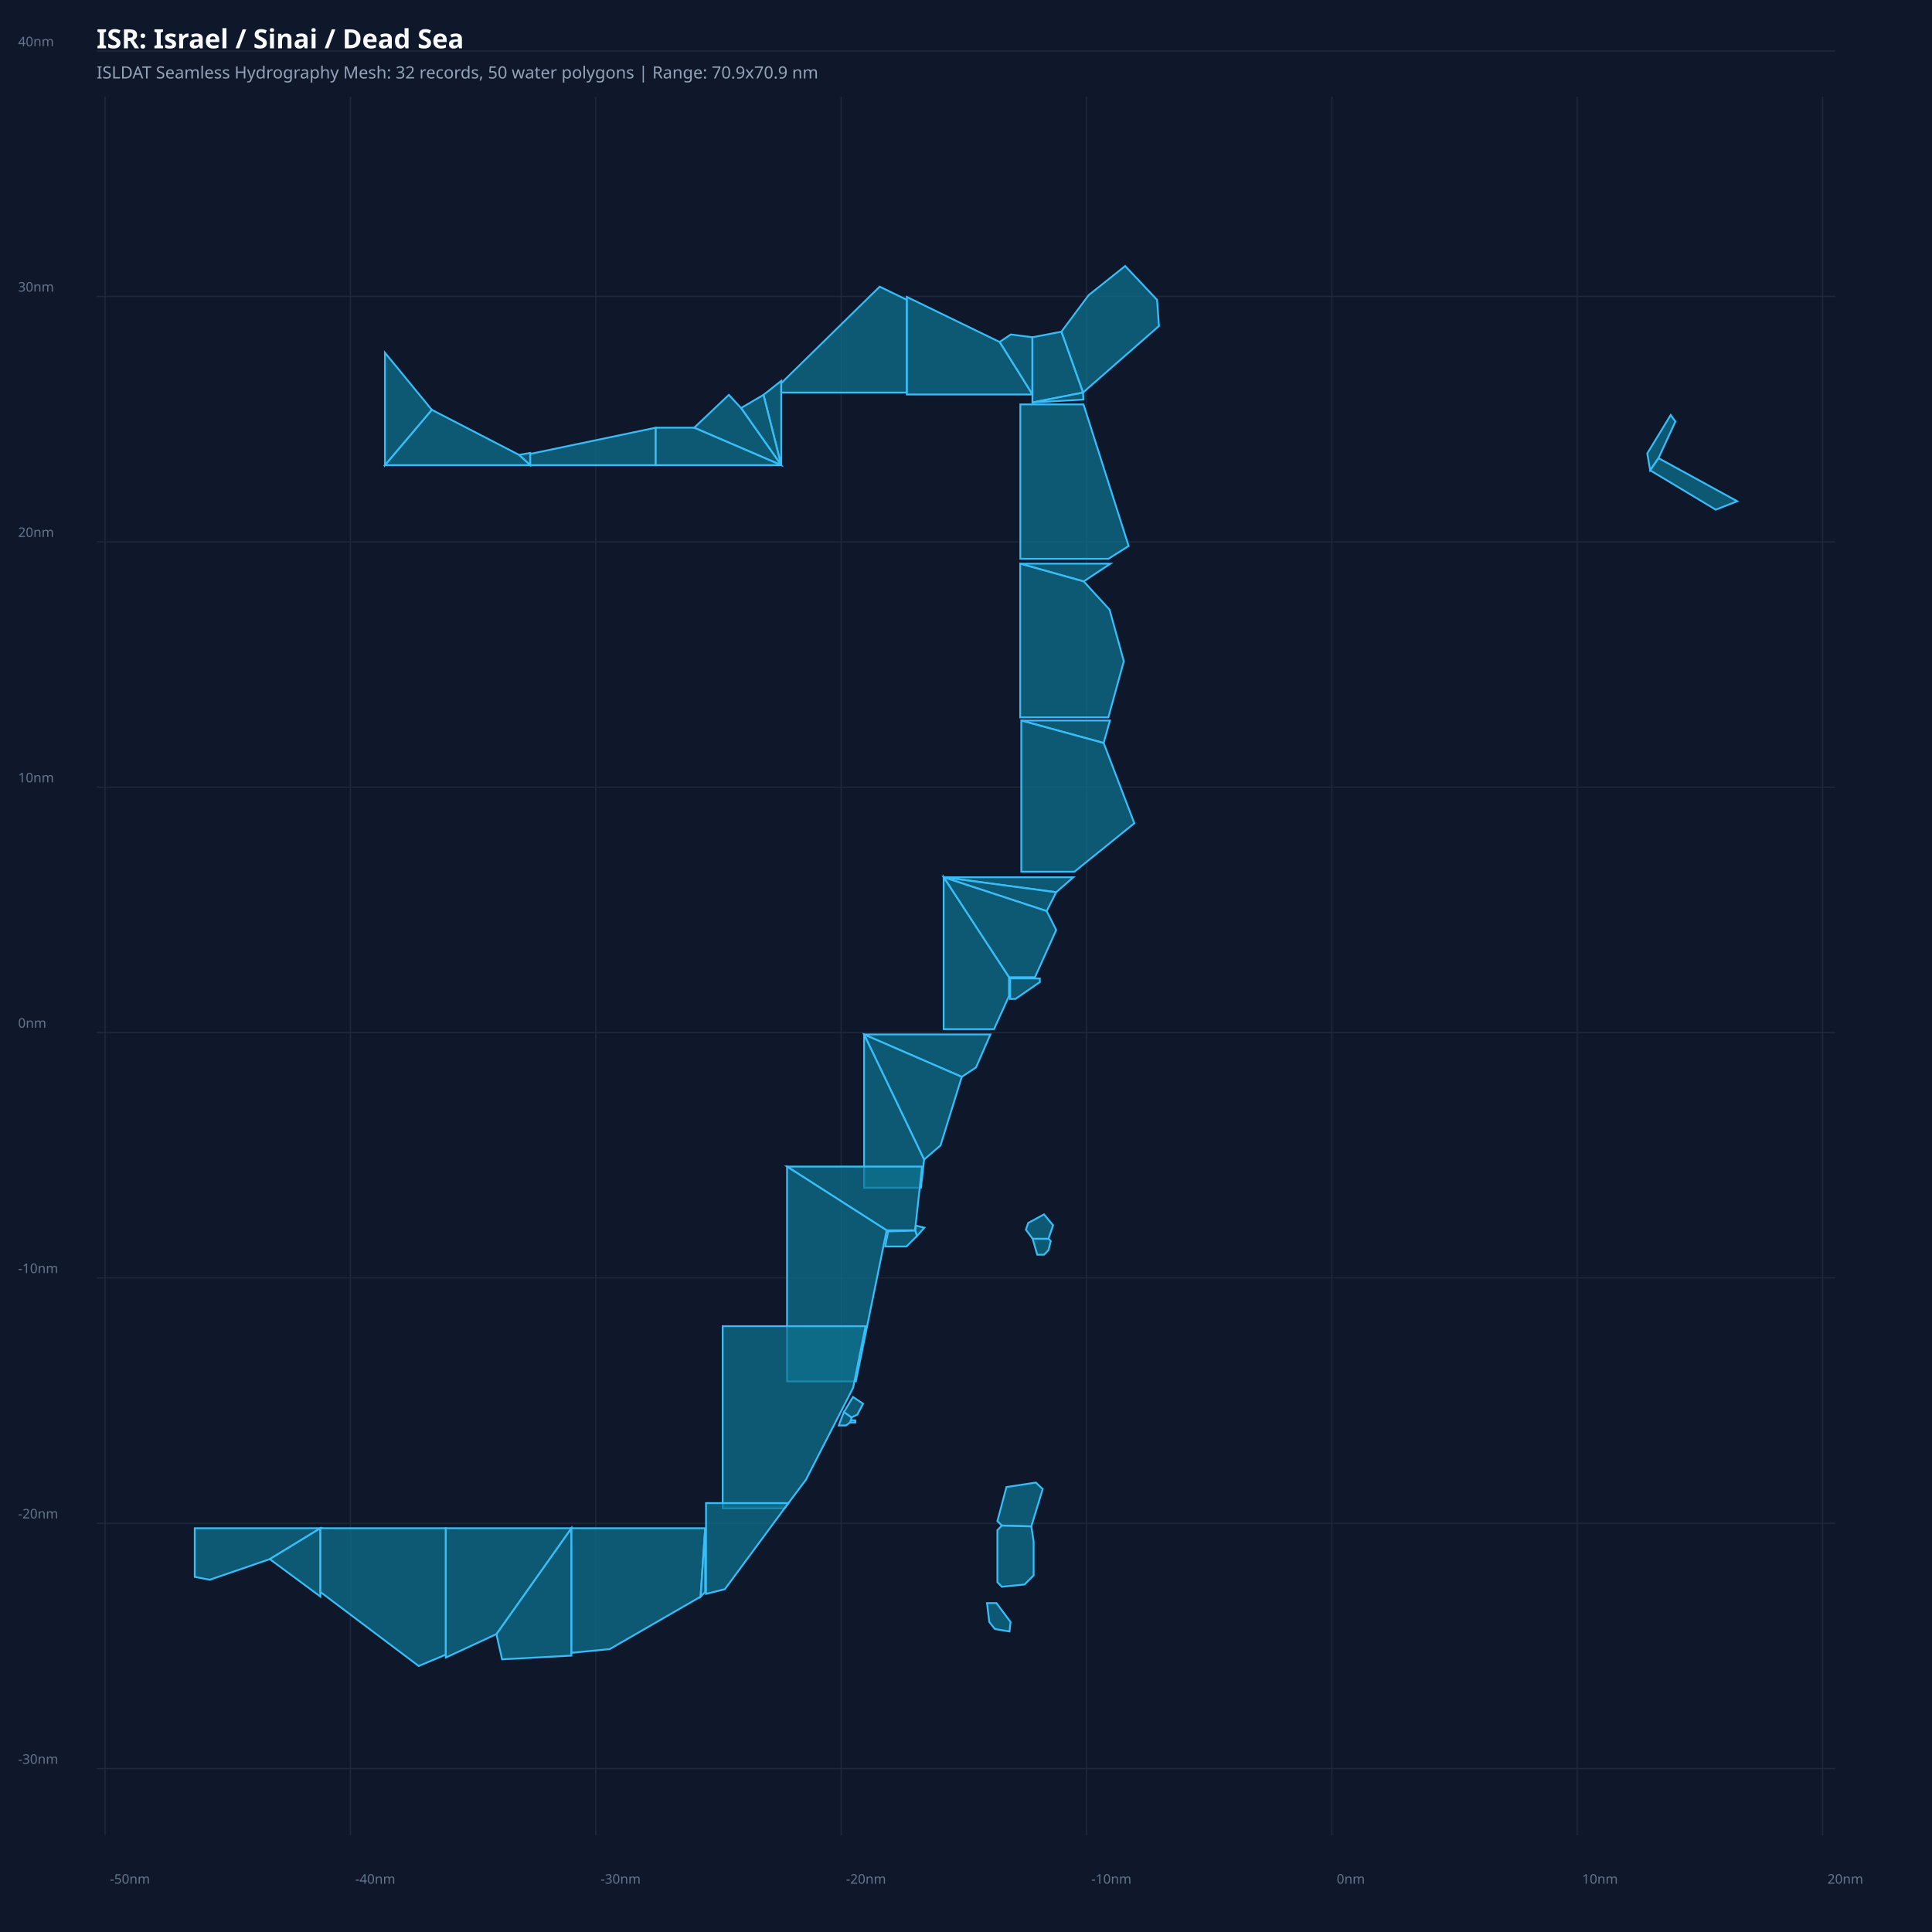
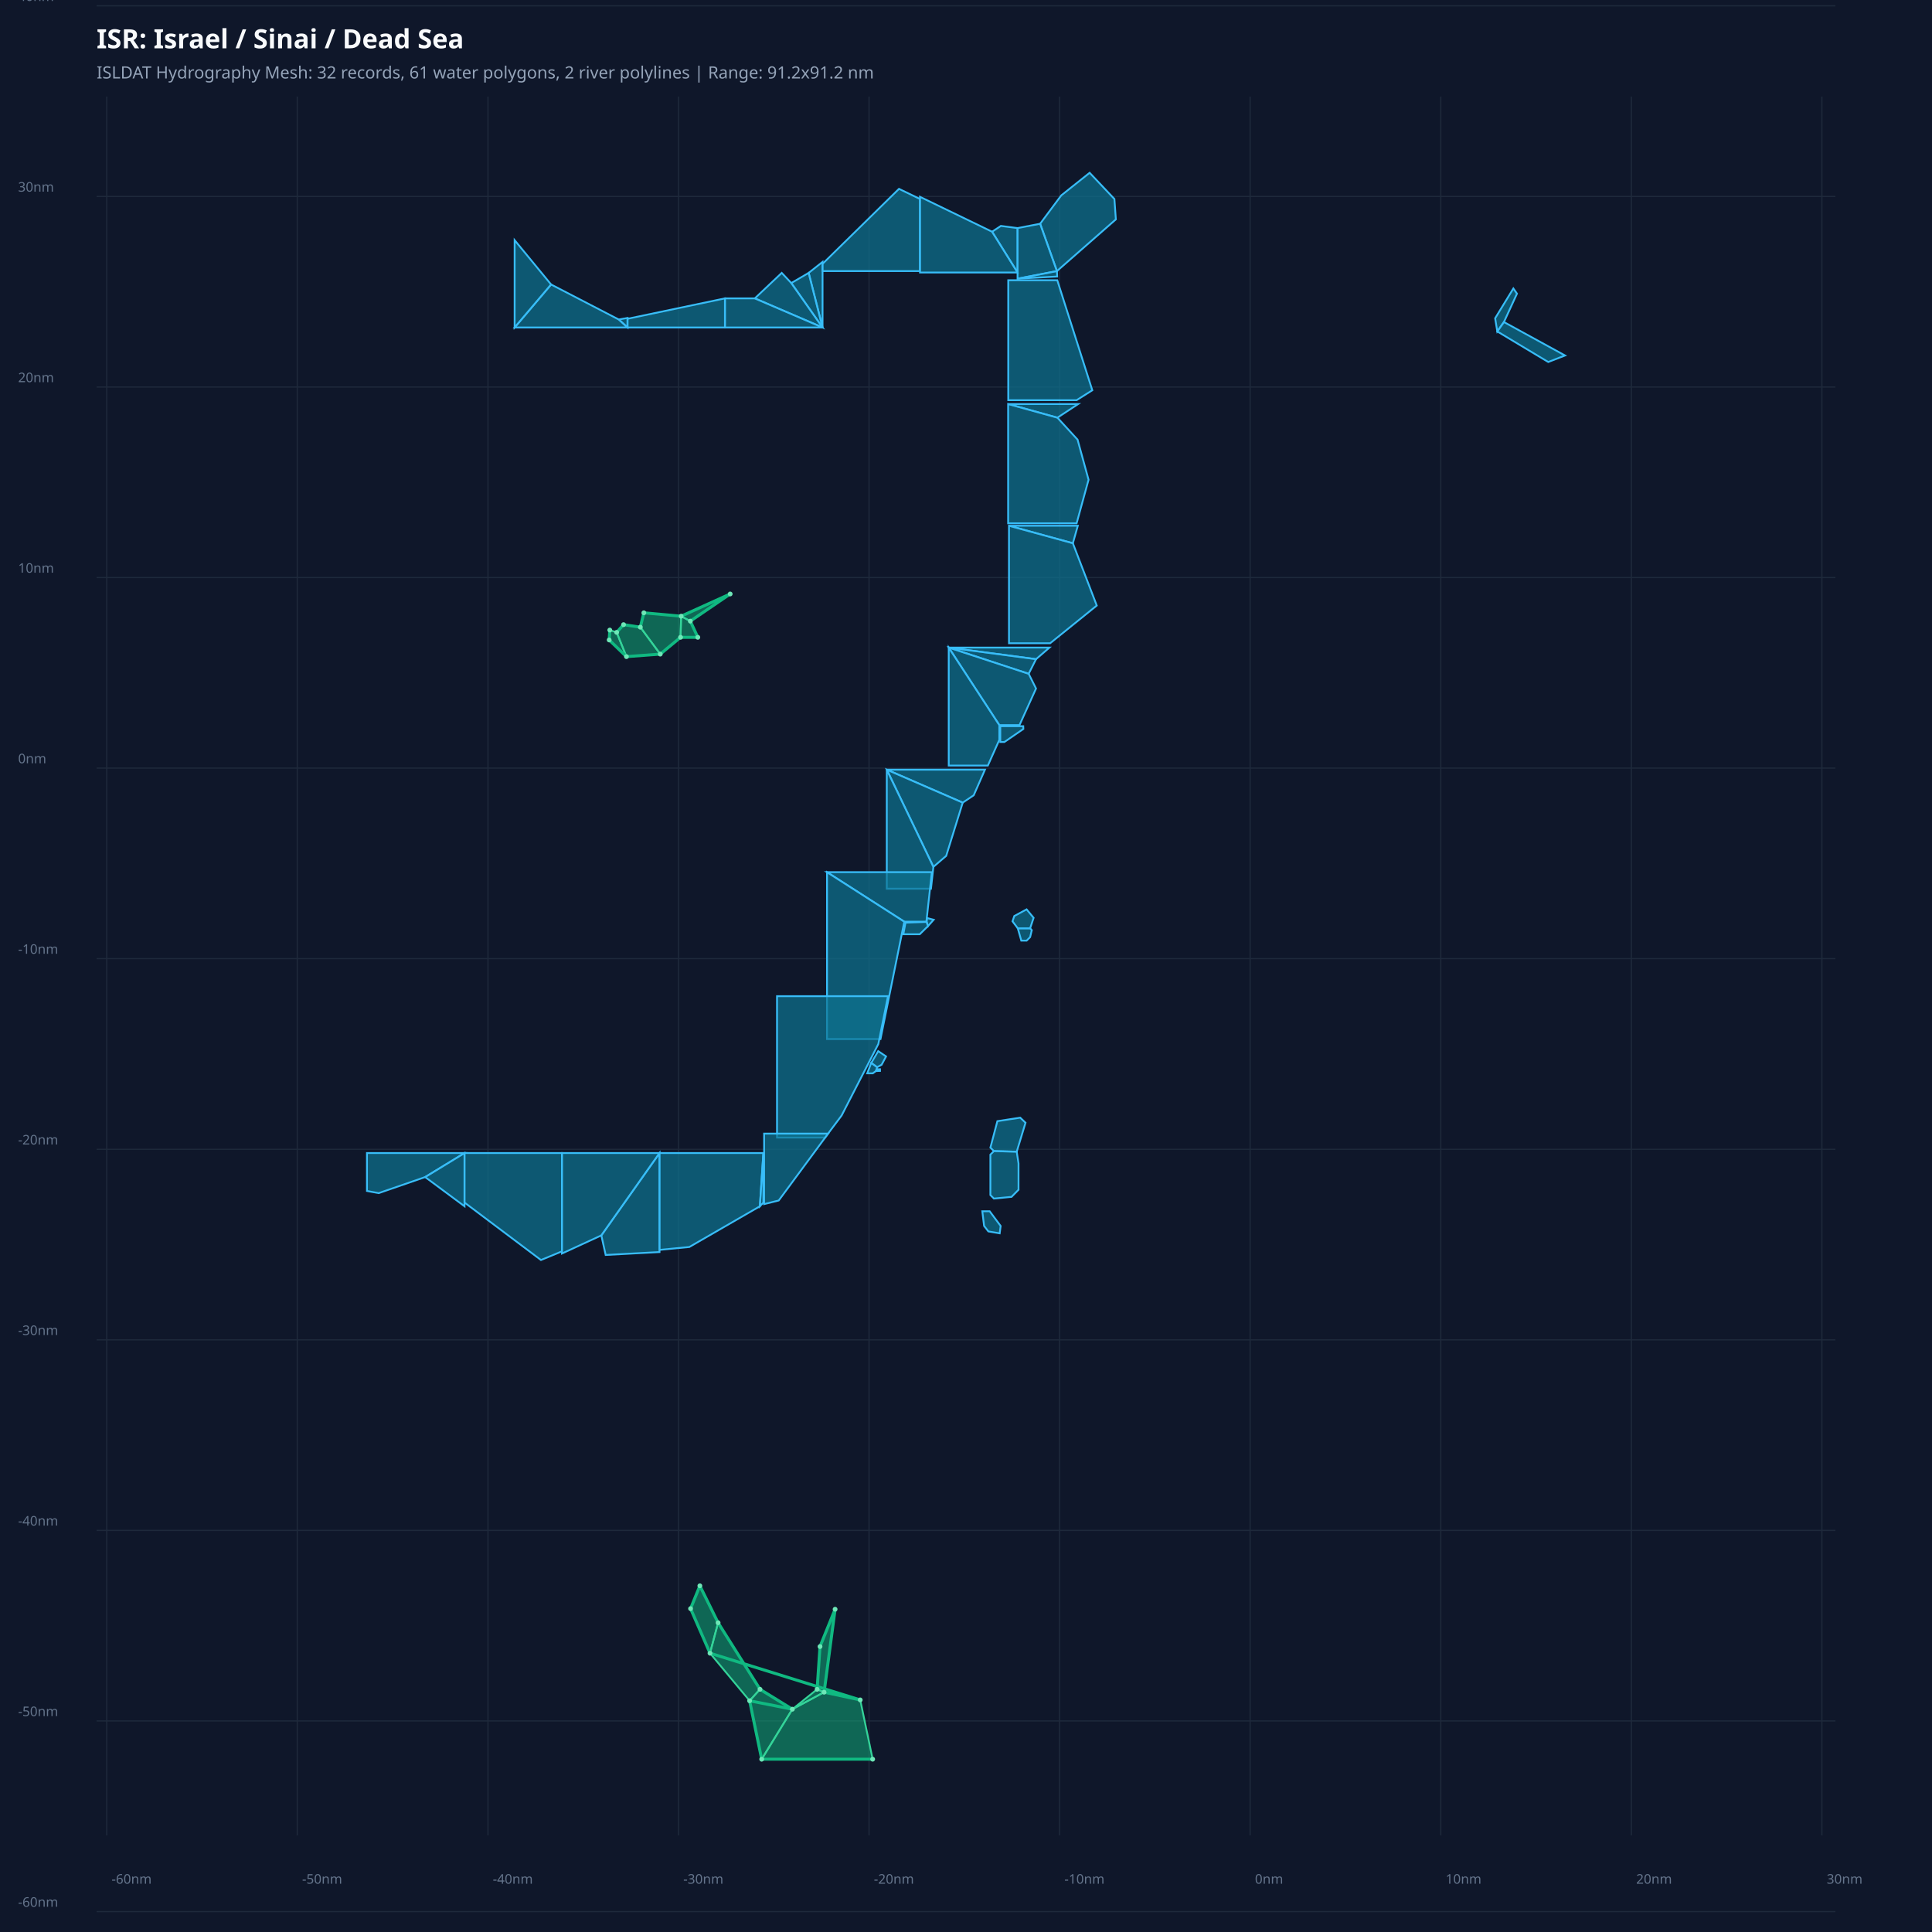
<svg xmlns="http://www.w3.org/2000/svg" viewBox="0 0 1600 1600" width="1600" height="1600">
  <rect width="1600" height="1600" fill="#0f172a" />
  <text x="80" y="40" font-family="sans-serif" font-size="22" font-weight="bold" fill="#f8fafc">ISR: Israel / Sinai / Dead Sea</text>
-   <text x="80" y="65" font-family="sans-serif" font-size="14" fill="#94a3b8">ISLDAT Seamless Hydrography Mesh: 32 records, 50 water polygons | Range: 70.9x70.9 nm</text>
-   <line x1="-116.2" y1="1520.0" x2="-116.2" y2="80.0" stroke="#1e293b" stroke-width="1" />
-   <text x="-112.2" y="1560" font-family="sans-serif" font-size="11" fill="#64748b">-60nm</text>
-   <line x1="87.0" y1="1520.0" x2="87.0" y2="80.0" stroke="#1e293b" stroke-width="1" />
-   <text x="91.0" y="1560" font-family="sans-serif" font-size="11" fill="#64748b">-50nm</text>
-   <line x1="290.2" y1="1520.0" x2="290.2" y2="80.0" stroke="#1e293b" stroke-width="1" />
-   <text x="294.2" y="1560" font-family="sans-serif" font-size="11" fill="#64748b">-40nm</text>
-   <line x1="493.4" y1="1520.0" x2="493.4" y2="80.0" stroke="#1e293b" stroke-width="1" />
-   <text x="497.4" y="1560" font-family="sans-serif" font-size="11" fill="#64748b">-30nm</text>
-   <line x1="696.6" y1="1520.0" x2="696.6" y2="80.0" stroke="#1e293b" stroke-width="1" />
-   <text x="700.6" y="1560" font-family="sans-serif" font-size="11" fill="#64748b">-20nm</text>
-   <line x1="899.8" y1="1520.0" x2="899.8" y2="80.0" stroke="#1e293b" stroke-width="1" />
-   <text x="903.8" y="1560" font-family="sans-serif" font-size="11" fill="#64748b">-10nm</text>
-   <line x1="1103.0" y1="1520.0" x2="1103.0" y2="80.0" stroke="#1e293b" stroke-width="1" />
-   <text x="1107.0" y="1560" font-family="sans-serif" font-size="11" fill="#64748b">0nm</text>
-   <line x1="1306.2" y1="1520.0" x2="1306.2" y2="80.0" stroke="#1e293b" stroke-width="1" />
-   <text x="1310.2" y="1560" font-family="sans-serif" font-size="11" fill="#64748b">10nm</text>
-   <line x1="1509.4" y1="1520.0" x2="1509.4" y2="80.0" stroke="#1e293b" stroke-width="1" />
-   <text x="1513.4" y="1560" font-family="sans-serif" font-size="11" fill="#64748b">20nm</text>
-   <line x1="1712.6" y1="1520.0" x2="1712.6" y2="80.0" stroke="#1e293b" stroke-width="1" />
-   <text x="1716.6" y="1560" font-family="sans-serif" font-size="11" fill="#64748b">30nm</text>
-   <line x1="80.0" y1="1667.9" x2="1520.0" y2="1667.9" stroke="#1e293b" stroke-width="1" />
-   <text x="15" y="1663.9" font-family="sans-serif" font-size="11" fill="#64748b">-40nm</text>
-   <line x1="80.0" y1="1464.7" x2="1520.0" y2="1464.7" stroke="#1e293b" stroke-width="1" />
-   <text x="15" y="1460.7" font-family="sans-serif" font-size="11" fill="#64748b">-30nm</text>
-   <line x1="80.0" y1="1261.5" x2="1520.0" y2="1261.5" stroke="#1e293b" stroke-width="1" />
-   <text x="15" y="1257.5" font-family="sans-serif" font-size="11" fill="#64748b">-20nm</text>
-   <line x1="80.0" y1="1058.3" x2="1520.0" y2="1058.3" stroke="#1e293b" stroke-width="1" />
-   <text x="15" y="1054.3" font-family="sans-serif" font-size="11" fill="#64748b">-10nm</text>
-   <line x1="80.0" y1="855.1" x2="1520.0" y2="855.1" stroke="#1e293b" stroke-width="1" />
-   <text x="15" y="851.1" font-family="sans-serif" font-size="11" fill="#64748b">0nm</text>
-   <line x1="80.0" y1="651.9" x2="1520.0" y2="651.9" stroke="#1e293b" stroke-width="1" />
-   <text x="15" y="647.9" font-family="sans-serif" font-size="11" fill="#64748b">10nm</text>
-   <line x1="80.0" y1="448.7" x2="1520.0" y2="448.7" stroke="#1e293b" stroke-width="1" />
-   <text x="15" y="444.7" font-family="sans-serif" font-size="11" fill="#64748b">20nm</text>
-   <line x1="80.0" y1="245.5" x2="1520.0" y2="245.5" stroke="#1e293b" stroke-width="1" />
-   <text x="15" y="241.5" font-family="sans-serif" font-size="11" fill="#64748b">30nm</text>
-   <line x1="80.0" y1="42.3" x2="1520.0" y2="42.3" stroke="#1e293b" stroke-width="1" />
-   <text x="15" y="38.3" font-family="sans-serif" font-size="11" fill="#64748b">40nm</text>
-   <polygon points="439.1,375.1 429.8,376.7 439.1,385.2 439.1,375.1" fill="rgba(14, 116, 144, 0.7)" stroke="#38bdf8" stroke-width="1.5" />
-   <polygon points="429.8,376.7 357.6,339.4 318.8,385.2 439.1,385.2 429.8,376.7" fill="rgba(14, 116, 144, 0.7)" stroke="#38bdf8" stroke-width="1.5" />
-   <polygon points="357.6,339.4 318.8,292.1 318.8,385.2 357.6,339.4" fill="rgba(14, 116, 144, 0.7)" stroke="#38bdf8" stroke-width="1.5" />
-   <polygon points="543.0,354.2 439.1,375.9 439.1,385.2 543.0,385.2 543.0,354.2" fill="rgba(14, 116, 144, 0.7)" stroke="#38bdf8" stroke-width="1.5" />
-   <polygon points="647.0,315.4 632.3,327.0 647.0,385.2 647.0,315.4" fill="rgba(14, 116, 144, 0.7)" stroke="#38bdf8" stroke-width="1.5" />
-   <polygon points="632.3,327.0 613.7,337.9 647.0,385.2 632.3,327.0" fill="rgba(14, 116, 144, 0.7)" stroke="#38bdf8" stroke-width="1.5" />
-   <polygon points="613.7,337.9 603.6,327.0 574.9,354.2 647.0,385.2 613.7,337.9" fill="rgba(14, 116, 144, 0.7)" stroke="#38bdf8" stroke-width="1.5" />
-   <polygon points="574.9,354.2 543.0,354.2 543.0,385.2 647.0,385.2 574.9,354.2" fill="rgba(14, 116, 144, 0.7)" stroke="#38bdf8" stroke-width="1.5" />
-   <polygon points="751.0,248.3 728.5,237.4 647.0,317.3 647.0,325.1 751.0,325.1 751.0,248.3" fill="rgba(14, 116, 144, 0.7)" stroke="#38bdf8" stroke-width="1.5" />
-   <polygon points="855.0,279.3 837.1,277.0 827.8,283.2 855.0,326.7 855.0,279.3" fill="rgba(14, 116, 144, 0.7)" stroke="#38bdf8" stroke-width="1.5" />
-   <polygon points="827.8,283.2 751.0,245.9 751.0,326.7 855.0,326.7 827.8,283.2" fill="rgba(14, 116, 144, 0.7)" stroke="#38bdf8" stroke-width="1.5" />
-   <polygon points="896.9,325.1 959.8,270.0 958.2,248.3 931.8,220.3 901.6,244.4 879.0,274.7 896.9,325.1" fill="rgba(14, 116, 144, 0.7)" stroke="#38bdf8" stroke-width="1.5" />
-   <polygon points="896.9,325.1 879.0,274.7 855.0,279.3 855.0,333.3 896.9,325.1" fill="rgba(14, 116, 144, 0.7)" stroke="#38bdf8" stroke-width="1.5" />
-   <polygon points="897.2,330.9 896.9,325.1 855.0,333.3 897.2,330.9" fill="rgba(14, 116, 144, 0.7)" stroke="#38bdf8" stroke-width="1.5" />
-   <polygon points="897.3,334.9 934.7,452.2 917.9,462.8 845.0,462.8 845.0,334.9 897.3,334.9" fill="rgba(14, 116, 144, 0.7)" stroke="#38bdf8" stroke-width="1.5" />
-   <polygon points="919.6,466.8 897.5,481.5 844.9,466.8 919.6,466.8" fill="rgba(14, 116, 144, 0.7)" stroke="#38bdf8" stroke-width="1.5" />
-   <polygon points="897.5,481.5 918.9,504.9 930.7,547.6 917.9,594.1 844.9,594.1 844.9,466.8 897.5,481.5" fill="rgba(14, 116, 144, 0.7)" stroke="#38bdf8" stroke-width="1.5" />
-   <polygon points="919.2,596.7 914.0,615.3 845.8,596.7 919.2,596.7" fill="rgba(14, 116, 144, 0.7)" stroke="#38bdf8" stroke-width="1.5" />
-   <polygon points="914.0,615.3 939.4,681.8 889.8,721.9 845.8,721.9 845.8,596.7 914.0,615.3" fill="rgba(14, 116, 144, 0.7)" stroke="#38bdf8" stroke-width="1.5" />
-   <polygon points="888.9,726.5 874.7,738.9 781.5,726.5 888.9,726.5" fill="rgba(14, 116, 144, 0.7)" stroke="#38bdf8" stroke-width="1.5" />
-   <polygon points="874.7,738.9 866.8,754.5 781.5,726.5 874.7,738.9" fill="rgba(14, 116, 144, 0.7)" stroke="#38bdf8" stroke-width="1.5" />
-   <polygon points="781.5,726.5 866.8,754.5 874.7,770.2 857.1,809.3 835.6,809.3 781.5,726.5" fill="rgba(14, 116, 144, 0.7)" stroke="#38bdf8" stroke-width="1.5" />
-   <polygon points="781.5,726.5 781.5,852.3 823.2,852.3 835.6,824.9 835.6,809.3 781.5,726.5" fill="rgba(14, 116, 144, 0.7)" stroke="#38bdf8" stroke-width="1.5" />
-   <polygon points="836.6,810.3 836.6,827.3 840.9,827.3 861.2,813.3 861.1,810.3 836.6,810.3" fill="rgba(14, 116, 144, 0.7)" stroke="#38bdf8" stroke-width="1.5" />
-   <polygon points="715.6,856.7 820.2,856.7 808.3,884.0 796.5,891.8 715.6,856.7" fill="rgba(14, 116, 144, 0.7)" stroke="#38bdf8" stroke-width="1.5" />
-   <polygon points="715.6,856.7 796.5,891.8 778.9,948.6 765.3,960.3 715.6,856.7" fill="rgba(14, 116, 144, 0.7)" stroke="#38bdf8" stroke-width="1.5" />
-   <polygon points="715.6,856.7 765.3,960.3 762.7,983.6 715.6,983.6 715.6,856.7" fill="rgba(14, 116, 144, 0.7)" stroke="#38bdf8" stroke-width="1.5" />
-   <polygon points="651.8,966.1 763.6,966.1 757.8,1018.9 734.3,1018.9 651.8,966.1" fill="rgba(14, 116, 144, 0.7)" stroke="#38bdf8" stroke-width="1.5" />
-   <polygon points="651.8,966.1 734.3,1018.9 708.8,1144.0 651.8,1144.0 651.8,966.1" fill="rgba(14, 116, 144, 0.7)" stroke="#38bdf8" stroke-width="1.5" />
-   <polygon points="758.5,1015.0 765.5,1016.7 759.4,1023.6 758.0,1019.1 758.5,1015.0" fill="rgba(14, 116, 144, 0.7)" stroke="#38bdf8" stroke-width="1.5" />
-   <polygon points="758.0,1019.1 759.4,1023.6 750.7,1032.3 733.1,1032.3 735.5,1019.8 758.0,1019.1" fill="rgba(14, 116, 144, 0.7)" stroke="#38bdf8" stroke-width="1.5" />
-   <polygon points="265.3,1265.6 223.4,1291.2 173.7,1308.3 161.3,1305.9 161.3,1265.6 265.3,1265.6" fill="rgba(14, 116, 144, 0.7)" stroke="#38bdf8" stroke-width="1.5" />
-   <polygon points="265.3,1322.2 223.4,1291.2 265.3,1265.6 265.3,1322.2" fill="rgba(14, 116, 144, 0.7)" stroke="#38bdf8" stroke-width="1.5" />
-   <polygon points="369.2,1370.3 346.7,1379.7 265.3,1318.4 265.3,1265.6 369.2,1265.6 369.2,1370.3" fill="rgba(14, 116, 144, 0.7)" stroke="#38bdf8" stroke-width="1.5" />
-   <polygon points="473.2,1371.1 415.8,1374.2 411.1,1353.3 473.2,1265.6 473.2,1371.1" fill="rgba(14, 116, 144, 0.7)" stroke="#38bdf8" stroke-width="1.5" />
-   <polygon points="411.1,1353.3 369.2,1372.7 369.2,1265.6 473.2,1265.6 411.1,1353.3" fill="rgba(14, 116, 144, 0.7)" stroke="#38bdf8" stroke-width="1.5" />
-   <polygon points="580.2,1322.3 505.0,1365.7 473.2,1368.8 473.2,1265.6 584.0,1265.6 580.2,1322.3" fill="rgba(14, 116, 144, 0.7)" stroke="#38bdf8" stroke-width="1.5" />
-   <polygon points="580.2,1322.3 584.0,1265.6 584.0,1318.4 580.2,1322.3" fill="rgba(14, 116, 144, 0.7)" stroke="#38bdf8" stroke-width="1.5" />
-   <polygon points="716.8,1098.3 706.5,1149.3 667.4,1225.5 649.7,1249.1 598.5,1249.1 598.5,1098.3 716.8,1098.3" fill="rgba(14, 116, 144, 0.7)" stroke="#38bdf8" stroke-width="1.5" />
-   <polygon points="706.4,1156.9 714.8,1162.5 710.0,1171.5 705.2,1173.9 698.9,1169.4 706.4,1156.9" fill="rgba(14, 116, 144, 0.7)" stroke="#38bdf8" stroke-width="1.5" />
-   <polygon points="705.2,1173.9 698.9,1169.4 694.6,1180.5 700.6,1180.5 703.9,1178.1 704.7,1176.2 705.2,1173.9" fill="rgba(14, 116, 144, 0.7)" stroke="#38bdf8" stroke-width="1.5" />
-   <polygon points="703.9,1178.1 704.7,1176.2 708.3,1176.2 708.4,1178.0 703.9,1178.1" fill="rgba(14, 116, 144, 0.7)" stroke="#38bdf8" stroke-width="1.5" />
-   <polygon points="652.9,1244.8 600.3,1316.1 584.7,1320.0 584.7,1244.8 652.9,1244.8" fill="rgba(14, 116, 144, 0.7)" stroke="#38bdf8" stroke-width="1.5" />
-   <polygon points="833.5,1231.5 826.0,1259.7 829.7,1263.4 854.1,1264.1 863.5,1233.2 857.9,1227.8 833.5,1231.5" fill="rgba(14, 116, 144, 0.7)" stroke="#38bdf8" stroke-width="1.5" />
-   <polygon points="829.7,1263.4 826.0,1267.2 826.0,1310.3 829.7,1314.1 848.5,1312.2 856.0,1304.7 856.0,1276.6 854.1,1264.1 829.7,1263.4" fill="rgba(14, 116, 144, 0.7)" stroke="#38bdf8" stroke-width="1.5" />
-   <polygon points="817.4,1327.6 825.2,1327.6 836.9,1343.3 836.0,1351.1 823.9,1349.1 819.3,1343.3 817.4,1327.6" fill="rgba(14, 116, 144, 0.7)" stroke="#38bdf8" stroke-width="1.5" />
-   <polygon points="855.2,1025.9 859.0,1039.1 864.6,1039.1 868.3,1035.3 870.2,1027.8 868.3,1025.9 855.2,1025.9" fill="rgba(14, 116, 144, 0.7)" stroke="#38bdf8" stroke-width="1.5" />
-   <polygon points="868.3,1025.9 872.1,1014.7 864.6,1005.7 851.5,1012.8 849.6,1018.4 855.2,1025.9 868.3,1025.9" fill="rgba(14, 116, 144, 0.7)" stroke="#38bdf8" stroke-width="1.5" />
-   <polygon points="1383.6,343.7 1364.2,375.5 1366.6,389.5 1373.5,379.4 1387.5,349.1 1383.6,343.7" fill="rgba(14, 116, 144, 0.7)" stroke="#38bdf8" stroke-width="1.5" />
-   <polygon points="1366.6,389.5 1373.5,379.4 1438.7,415.1 1420.9,422.1 1366.6,389.5" fill="rgba(14, 116, 144, 0.7)" stroke="#38bdf8" stroke-width="1.5" />
+   <text x="80" y="65" font-family="sans-serif" font-size="14" fill="#94a3b8">ISLDAT Hydrography Mesh: 32 records, 61 water polygons, 2 river polylines | Range: 91.2x91.2 nm</text>
+   <line x1="-69.4" y1="1520.0" x2="-69.4" y2="80.0" stroke="#1e293b" stroke-width="1" />
+   <text x="-65.4" y="1560" font-family="sans-serif" font-size="11" fill="#64748b">-70nm</text>
+   <line x1="88.4" y1="1520.0" x2="88.4" y2="80.0" stroke="#1e293b" stroke-width="1" />
+   <text x="92.4" y="1560" font-family="sans-serif" font-size="11" fill="#64748b">-60nm</text>
+   <line x1="246.2" y1="1520.0" x2="246.2" y2="80.0" stroke="#1e293b" stroke-width="1" />
+   <text x="250.2" y="1560" font-family="sans-serif" font-size="11" fill="#64748b">-50nm</text>
+   <line x1="404.1" y1="1520.0" x2="404.1" y2="80.0" stroke="#1e293b" stroke-width="1" />
+   <text x="408.1" y="1560" font-family="sans-serif" font-size="11" fill="#64748b">-40nm</text>
+   <line x1="561.9" y1="1520.0" x2="561.9" y2="80.0" stroke="#1e293b" stroke-width="1" />
+   <text x="565.9" y="1560" font-family="sans-serif" font-size="11" fill="#64748b">-30nm</text>
+   <line x1="719.7" y1="1520.0" x2="719.7" y2="80.0" stroke="#1e293b" stroke-width="1" />
+   <text x="723.7" y="1560" font-family="sans-serif" font-size="11" fill="#64748b">-20nm</text>
+   <line x1="877.5" y1="1520.0" x2="877.5" y2="80.0" stroke="#1e293b" stroke-width="1" />
+   <text x="881.5" y="1560" font-family="sans-serif" font-size="11" fill="#64748b">-10nm</text>
+   <line x1="1035.3" y1="1520.0" x2="1035.3" y2="80.0" stroke="#1e293b" stroke-width="1" />
+   <text x="1039.3" y="1560" font-family="sans-serif" font-size="11" fill="#64748b">0nm</text>
+   <line x1="1193.2" y1="1520.0" x2="1193.2" y2="80.0" stroke="#1e293b" stroke-width="1" />
+   <text x="1197.2" y="1560" font-family="sans-serif" font-size="11" fill="#64748b">10nm</text>
+   <line x1="1351.0" y1="1520.0" x2="1351.0" y2="80.0" stroke="#1e293b" stroke-width="1" />
+   <text x="1355.0" y="1560" font-family="sans-serif" font-size="11" fill="#64748b">20nm</text>
+   <line x1="1508.8" y1="1520.0" x2="1508.8" y2="80.0" stroke="#1e293b" stroke-width="1" />
+   <text x="1512.8" y="1560" font-family="sans-serif" font-size="11" fill="#64748b">30nm</text>
+   <line x1="1666.6" y1="1520.0" x2="1666.6" y2="80.0" stroke="#1e293b" stroke-width="1" />
+   <text x="1670.6" y="1560" font-family="sans-serif" font-size="11" fill="#64748b">40nm</text>
+   <line x1="80.0" y1="1583.1" x2="1520.0" y2="1583.1" stroke="#1e293b" stroke-width="1" />
+   <text x="15" y="1579.1" font-family="sans-serif" font-size="11" fill="#64748b">-60nm</text>
+   <line x1="80.0" y1="1425.2" x2="1520.0" y2="1425.2" stroke="#1e293b" stroke-width="1" />
+   <text x="15" y="1421.2" font-family="sans-serif" font-size="11" fill="#64748b">-50nm</text>
+   <line x1="80.0" y1="1267.4" x2="1520.0" y2="1267.4" stroke="#1e293b" stroke-width="1" />
+   <text x="15" y="1263.4" font-family="sans-serif" font-size="11" fill="#64748b">-40nm</text>
+   <line x1="80.0" y1="1109.6" x2="1520.0" y2="1109.6" stroke="#1e293b" stroke-width="1" />
+   <text x="15" y="1105.6" font-family="sans-serif" font-size="11" fill="#64748b">-30nm</text>
+   <line x1="80.0" y1="951.8" x2="1520.0" y2="951.8" stroke="#1e293b" stroke-width="1" />
+   <text x="15" y="947.8" font-family="sans-serif" font-size="11" fill="#64748b">-20nm</text>
+   <line x1="80.0" y1="793.9" x2="1520.0" y2="793.9" stroke="#1e293b" stroke-width="1" />
+   <text x="15" y="789.9" font-family="sans-serif" font-size="11" fill="#64748b">-10nm</text>
+   <line x1="80.0" y1="636.1" x2="1520.0" y2="636.1" stroke="#1e293b" stroke-width="1" />
+   <text x="15" y="632.1" font-family="sans-serif" font-size="11" fill="#64748b">0nm</text>
+   <line x1="80.0" y1="478.3" x2="1520.0" y2="478.3" stroke="#1e293b" stroke-width="1" />
+   <text x="15" y="474.3" font-family="sans-serif" font-size="11" fill="#64748b">10nm</text>
+   <line x1="80.0" y1="320.5" x2="1520.0" y2="320.5" stroke="#1e293b" stroke-width="1" />
+   <text x="15" y="316.5" font-family="sans-serif" font-size="11" fill="#64748b">20nm</text>
+   <line x1="80.0" y1="162.7" x2="1520.0" y2="162.7" stroke="#1e293b" stroke-width="1" />
+   <text x="15" y="158.7" font-family="sans-serif" font-size="11" fill="#64748b">30nm</text>
+   <line x1="80.0" y1="4.8" x2="1520.0" y2="4.8" stroke="#1e293b" stroke-width="1" />
+   <text x="15" y="0.8" font-family="sans-serif" font-size="11" fill="#64748b">40nm</text>
+   <polygon points="588.0,1369.1 571.9,1332.2 579.6,1313.3 594.7,1343.9 588.0,1369.1" fill="rgba(16, 185, 129, 0.5)" stroke="#34d399" stroke-width="1.5" />
+   <polygon points="588.0,1369.1 594.7,1343.9 629.4,1399.0 620.8,1408.5 588.0,1369.1" fill="rgba(16, 185, 129, 0.5)" stroke="#34d399" stroke-width="1.5" />
+   <polygon points="620.8,1408.5 629.4,1399.0 656.2,1415.5 630.8,1456.9 620.8,1408.5" fill="rgba(16, 185, 129, 0.5)" stroke="#34d399" stroke-width="1.5" />
+   <polygon points="679.1,1363.6 676.7,1399.0 682.5,1401.4 691.6,1332.7 679.1,1363.6" fill="rgba(16, 185, 129, 0.5)" stroke="#34d399" stroke-width="1.5" />
+   <polygon points="656.2,1415.5 676.7,1399.0 682.5,1401.4 656.2,1415.5" fill="rgba(16, 185, 129, 0.5)" stroke="#34d399" stroke-width="1.5" />
+   <polygon points="656.2,1415.5 682.5,1401.4 712.4,1407.8 722.7,1456.9 630.8,1456.9 656.2,1415.5" fill="rgba(16, 185, 129, 0.5)" stroke="#34d399" stroke-width="1.5" />
+   <polygon points="505.0,521.8 504.5,530.0 518.8,543.8 510.7,523.7 505.0,521.8" fill="rgba(16, 185, 129, 0.5)" stroke="#34d399" stroke-width="1.5" />
+   <polygon points="518.8,543.8 510.7,523.7 516.4,517.3 530.3,519.4 546.8,541.7 518.8,543.8" fill="rgba(16, 185, 129, 0.5)" stroke="#34d399" stroke-width="1.5" />
+   <polygon points="546.8,541.7 530.3,519.4 533.2,507.5 564.1,510.3 563.6,527.8 546.8,541.7" fill="rgba(16, 185, 129, 0.5)" stroke="#34d399" stroke-width="1.5" />
+   <polygon points="563.6,527.8 564.1,510.3 571.7,514.4 577.9,527.8 563.6,527.8" fill="rgba(16, 185, 129, 0.5)" stroke="#34d399" stroke-width="1.5" />
+   <polygon points="564.1,510.3 571.7,514.4 604.7,491.9 564.1,510.3" fill="rgba(16, 185, 129, 0.5)" stroke="#34d399" stroke-width="1.5" />
+   <polygon points="519.7,263.3 512.4,264.6 519.7,271.2 519.7,263.3" fill="rgba(14, 116, 144, 0.7)" stroke="#38bdf8" stroke-width="1.5" />
+   <polygon points="512.4,264.6 456.4,235.6 426.2,271.2 519.7,271.2 512.4,264.6" fill="rgba(14, 116, 144, 0.7)" stroke="#38bdf8" stroke-width="1.5" />
+   <polygon points="456.4,235.6 426.2,198.9 426.2,271.2 456.4,235.6" fill="rgba(14, 116, 144, 0.7)" stroke="#38bdf8" stroke-width="1.5" />
+   <polygon points="600.4,247.1 519.7,264.0 519.7,271.2 600.4,271.2 600.4,247.1" fill="rgba(14, 116, 144, 0.7)" stroke="#38bdf8" stroke-width="1.5" />
+   <polygon points="681.2,216.9 669.7,226.0 681.2,271.2 681.2,216.9" fill="rgba(14, 116, 144, 0.7)" stroke="#38bdf8" stroke-width="1.5" />
+   <polygon points="669.7,226.0 655.3,234.4 681.2,271.2 669.7,226.0" fill="rgba(14, 116, 144, 0.7)" stroke="#38bdf8" stroke-width="1.5" />
+   <polygon points="655.3,234.4 647.4,226.0 625.1,247.1 681.2,271.2 655.3,234.4" fill="rgba(14, 116, 144, 0.7)" stroke="#38bdf8" stroke-width="1.5" />
+   <polygon points="625.1,247.1 600.4,247.1 600.4,271.2 681.2,271.2 625.1,247.1" fill="rgba(14, 116, 144, 0.7)" stroke="#38bdf8" stroke-width="1.5" />
+   <polygon points="761.9,164.8 744.5,156.4 681.2,218.5 681.2,224.5 761.9,224.5 761.9,164.8" fill="rgba(14, 116, 144, 0.7)" stroke="#38bdf8" stroke-width="1.5" />
+   <polygon points="842.7,188.9 828.9,187.1 821.6,191.9 842.7,225.7 842.7,188.9" fill="rgba(14, 116, 144, 0.7)" stroke="#38bdf8" stroke-width="1.5" />
+   <polygon points="821.6,191.9 761.9,163.0 761.9,225.7 842.7,225.7 821.6,191.9" fill="rgba(14, 116, 144, 0.7)" stroke="#38bdf8" stroke-width="1.5" />
+   <polygon points="875.3,224.5 924.1,181.7 922.9,164.8 902.4,143.1 878.9,161.8 861.4,185.3 875.3,224.5" fill="rgba(14, 116, 144, 0.7)" stroke="#38bdf8" stroke-width="1.5" />
+   <polygon points="875.3,224.5 861.4,185.3 842.7,188.9 842.7,230.8 875.3,224.5" fill="rgba(14, 116, 144, 0.7)" stroke="#38bdf8" stroke-width="1.5" />
+   <polygon points="875.5,229.0 875.3,224.5 842.7,230.8 875.5,229.0" fill="rgba(14, 116, 144, 0.7)" stroke="#38bdf8" stroke-width="1.5" />
+   <polygon points="875.6,232.1 904.6,323.2 891.6,331.4 835.0,331.4 835.0,232.1 875.6,232.1" fill="rgba(14, 116, 144, 0.7)" stroke="#38bdf8" stroke-width="1.5" />
+   <polygon points="892.9,334.6 875.7,345.9 834.9,334.6 892.9,334.6" fill="rgba(14, 116, 144, 0.7)" stroke="#38bdf8" stroke-width="1.5" />
+   <polygon points="875.7,345.9 892.4,364.1 901.5,397.3 891.6,433.4 834.9,433.4 834.9,334.6 875.7,345.9" fill="rgba(14, 116, 144, 0.7)" stroke="#38bdf8" stroke-width="1.5" />
+   <polygon points="892.6,435.4 888.5,449.9 835.6,435.4 892.6,435.4" fill="rgba(14, 116, 144, 0.7)" stroke="#38bdf8" stroke-width="1.5" />
+   <polygon points="888.5,449.9 908.3,501.5 869.7,532.7 835.6,532.7 835.6,435.4 888.5,449.9" fill="rgba(14, 116, 144, 0.7)" stroke="#38bdf8" stroke-width="1.5" />
+   <polygon points="869.1,536.3 858.0,545.9 785.7,536.3 869.1,536.3" fill="rgba(14, 116, 144, 0.7)" stroke="#38bdf8" stroke-width="1.5" />
+   <polygon points="858.0,545.9 851.9,558.0 785.7,536.3 858.0,545.9" fill="rgba(14, 116, 144, 0.7)" stroke="#38bdf8" stroke-width="1.5" />
+   <polygon points="785.7,536.3 851.9,558.0 858.0,570.2 844.3,600.5 827.6,600.5 785.7,536.3" fill="rgba(14, 116, 144, 0.7)" stroke="#38bdf8" stroke-width="1.5" />
+   <polygon points="785.7,536.3 785.7,634.0 818.1,634.0 827.6,612.7 827.6,600.5 785.7,536.3" fill="rgba(14, 116, 144, 0.7)" stroke="#38bdf8" stroke-width="1.5" />
+   <polygon points="828.4,601.4 828.4,614.5 831.8,614.5 847.5,603.7 847.4,601.4 828.4,601.4" fill="rgba(14, 116, 144, 0.7)" stroke="#38bdf8" stroke-width="1.5" />
+   <polygon points="734.4,637.4 815.7,637.4 806.4,658.6 797.3,664.7 734.4,637.4" fill="rgba(14, 116, 144, 0.7)" stroke="#38bdf8" stroke-width="1.5" />
+   <polygon points="734.4,637.4 797.3,664.7 783.6,708.8 773.0,717.9 734.4,637.4" fill="rgba(14, 116, 144, 0.7)" stroke="#38bdf8" stroke-width="1.5" />
+   <polygon points="734.4,637.4 773.0,717.9 771.0,736.0 734.4,736.0 734.4,637.4" fill="rgba(14, 116, 144, 0.7)" stroke="#38bdf8" stroke-width="1.5" />
+   <polygon points="684.9,722.3 771.7,722.3 767.2,763.3 748.9,763.3 684.9,722.3" fill="rgba(14, 116, 144, 0.7)" stroke="#38bdf8" stroke-width="1.5" />
+   <polygon points="684.9,722.3 748.9,763.3 729.2,860.5 684.9,860.5 684.9,722.3" fill="rgba(14, 116, 144, 0.7)" stroke="#38bdf8" stroke-width="1.5" />
+   <polygon points="767.8,760.3 773.2,761.7 768.5,767.0 767.4,763.5 767.8,760.3" fill="rgba(14, 116, 144, 0.7)" stroke="#38bdf8" stroke-width="1.5" />
+   <polygon points="767.4,763.5 768.5,767.0 761.7,773.7 748.1,773.7 749.9,764.1 767.4,763.5" fill="rgba(14, 116, 144, 0.7)" stroke="#38bdf8" stroke-width="1.5" />
+   <polygon points="384.7,954.9 352.1,974.8 313.6,988.1 303.9,986.3 303.9,954.9 384.7,954.9" fill="rgba(14, 116, 144, 0.7)" stroke="#38bdf8" stroke-width="1.5" />
+   <polygon points="384.7,999.0 352.1,974.8 384.7,954.9 384.7,999.0" fill="rgba(14, 116, 144, 0.7)" stroke="#38bdf8" stroke-width="1.5" />
+   <polygon points="465.4,1036.3 448.0,1043.5 384.7,995.9 384.7,954.9 465.4,954.9 465.4,1036.3" fill="rgba(14, 116, 144, 0.7)" stroke="#38bdf8" stroke-width="1.5" />
+   <polygon points="546.2,1036.9 501.6,1039.3 498.0,1023.1 546.2,954.9 546.2,1036.9" fill="rgba(14, 116, 144, 0.7)" stroke="#38bdf8" stroke-width="1.5" />
+   <polygon points="498.0,1023.1 465.4,1038.1 465.4,954.9 546.2,954.9 498.0,1023.1" fill="rgba(14, 116, 144, 0.7)" stroke="#38bdf8" stroke-width="1.5" />
+   <polygon points="629.3,999.0 570.9,1032.7 546.2,1035.1 546.2,954.9 632.2,954.9 629.3,999.0" fill="rgba(14, 116, 144, 0.7)" stroke="#38bdf8" stroke-width="1.5" />
+   <polygon points="629.3,999.0 632.2,954.9 632.2,995.9 629.3,999.0" fill="rgba(14, 116, 144, 0.7)" stroke="#38bdf8" stroke-width="1.5" />
+   <polygon points="735.4,825.0 727.4,864.6 697.0,923.8 683.3,942.1 643.5,942.1 643.5,825.0 735.4,825.0" fill="rgba(14, 116, 144, 0.7)" stroke="#38bdf8" stroke-width="1.5" />
+   <polygon points="727.3,870.5 733.8,874.9 730.1,881.8 726.4,883.8 721.5,880.3 727.3,870.5" fill="rgba(14, 116, 144, 0.7)" stroke="#38bdf8" stroke-width="1.5" />
+   <polygon points="726.4,883.8 721.5,880.3 718.2,888.9 722.8,888.9 725.4,887.0 726.0,885.5 726.4,883.8" fill="rgba(14, 116, 144, 0.7)" stroke="#38bdf8" stroke-width="1.5" />
+   <polygon points="725.4,887.0 726.0,885.5 728.8,885.5 728.8,886.9 725.4,887.0" fill="rgba(14, 116, 144, 0.7)" stroke="#38bdf8" stroke-width="1.5" />
+   <polygon points="685.8,938.8 644.9,994.2 632.8,997.2 632.8,938.8 685.8,938.8" fill="rgba(14, 116, 144, 0.7)" stroke="#38bdf8" stroke-width="1.5" />
+   <polygon points="826.0,928.5 820.2,950.4 823.1,953.3 842.0,953.8 849.3,929.8 844.9,925.6 826.0,928.5" fill="rgba(14, 116, 144, 0.7)" stroke="#38bdf8" stroke-width="1.5" />
+   <polygon points="823.1,953.3 820.2,956.2 820.2,989.7 823.1,992.6 837.7,991.2 843.5,985.3 843.5,963.5 842.0,953.8 823.1,953.3" fill="rgba(14, 116, 144, 0.7)" stroke="#38bdf8" stroke-width="1.5" />
+   <polygon points="813.5,1003.1 819.6,1003.1 828.7,1015.3 827.9,1021.4 818.5,1019.8 815.0,1015.3 813.5,1003.1" fill="rgba(14, 116, 144, 0.7)" stroke="#38bdf8" stroke-width="1.5" />
+   <polygon points="842.9,768.8 845.8,779.0 850.2,779.0 853.1,776.1 854.5,770.3 853.1,768.8 842.9,768.8" fill="rgba(14, 116, 144, 0.7)" stroke="#38bdf8" stroke-width="1.5" />
+   <polygon points="853.1,768.8 856.0,760.1 850.2,753.1 840.0,758.6 838.5,763.0 842.9,768.8 853.1,768.8" fill="rgba(14, 116, 144, 0.7)" stroke="#38bdf8" stroke-width="1.5" />
+   <polygon points="1253.3,238.9 1238.2,263.6 1240.0,274.5 1245.5,266.7 1256.3,243.2 1253.3,238.9" fill="rgba(14, 116, 144, 0.7)" stroke="#38bdf8" stroke-width="1.5" />
+   <polygon points="1240.0,274.5 1245.5,266.7 1296.1,294.4 1282.2,299.8 1240.0,274.5" fill="rgba(14, 116, 144, 0.7)" stroke="#38bdf8" stroke-width="1.5" />
+   <polyline points="676.7,1399.0 679.1,1363.6 691.6,1332.7 682.5,1401.4 712.4,1407.8 588.0,1369.1 571.9,1332.2 579.6,1313.3 594.7,1343.9 629.4,1399.0 656.2,1415.5 620.8,1408.5 630.8,1456.9 722.7,1456.9" fill="none" stroke="#10b981" stroke-width="2.5" stroke-linecap="round" stroke-linejoin="round" />
+   <circle cx="676.7" cy="1399.0" r="2" fill="#6ee7b7" />
+   <circle cx="679.1" cy="1363.6" r="2" fill="#6ee7b7" />
+   <circle cx="691.6" cy="1332.7" r="2" fill="#6ee7b7" />
+   <circle cx="682.5" cy="1401.4" r="2" fill="#6ee7b7" />
+   <circle cx="712.4" cy="1407.8" r="2" fill="#6ee7b7" />
+   <circle cx="588.0" cy="1369.1" r="2" fill="#6ee7b7" />
+   <circle cx="571.9" cy="1332.2" r="2" fill="#6ee7b7" />
+   <circle cx="579.6" cy="1313.3" r="2" fill="#6ee7b7" />
+   <circle cx="594.7" cy="1343.9" r="2" fill="#6ee7b7" />
+   <circle cx="629.4" cy="1399.0" r="2" fill="#6ee7b7" />
+   <circle cx="656.2" cy="1415.5" r="2" fill="#6ee7b7" />
+   <circle cx="620.8" cy="1408.5" r="2" fill="#6ee7b7" />
+   <circle cx="630.8" cy="1456.9" r="2" fill="#6ee7b7" />
+   <circle cx="722.7" cy="1456.9" r="2" fill="#6ee7b7" />
+   <polyline points="505.0,521.8 504.5,530.0 518.8,543.8 546.8,541.7 563.6,527.8 577.9,527.8 571.7,514.4 604.7,491.9 564.1,510.3 533.2,507.5 530.3,519.4 516.4,517.3 510.7,523.7" fill="none" stroke="#10b981" stroke-width="2.5" stroke-linecap="round" stroke-linejoin="round" />
+   <circle cx="505.0" cy="521.8" r="2" fill="#6ee7b7" />
+   <circle cx="504.5" cy="530.0" r="2" fill="#6ee7b7" />
+   <circle cx="518.8" cy="543.8" r="2" fill="#6ee7b7" />
+   <circle cx="546.8" cy="541.7" r="2" fill="#6ee7b7" />
+   <circle cx="563.6" cy="527.8" r="2" fill="#6ee7b7" />
+   <circle cx="577.9" cy="527.8" r="2" fill="#6ee7b7" />
+   <circle cx="571.7" cy="514.4" r="2" fill="#6ee7b7" />
+   <circle cx="604.7" cy="491.9" r="2" fill="#6ee7b7" />
+   <circle cx="564.1" cy="510.3" r="2" fill="#6ee7b7" />
+   <circle cx="533.2" cy="507.5" r="2" fill="#6ee7b7" />
+   <circle cx="530.3" cy="519.4" r="2" fill="#6ee7b7" />
+   <circle cx="516.4" cy="517.3" r="2" fill="#6ee7b7" />
+   <circle cx="510.7" cy="523.7" r="2" fill="#6ee7b7" />
</svg>
